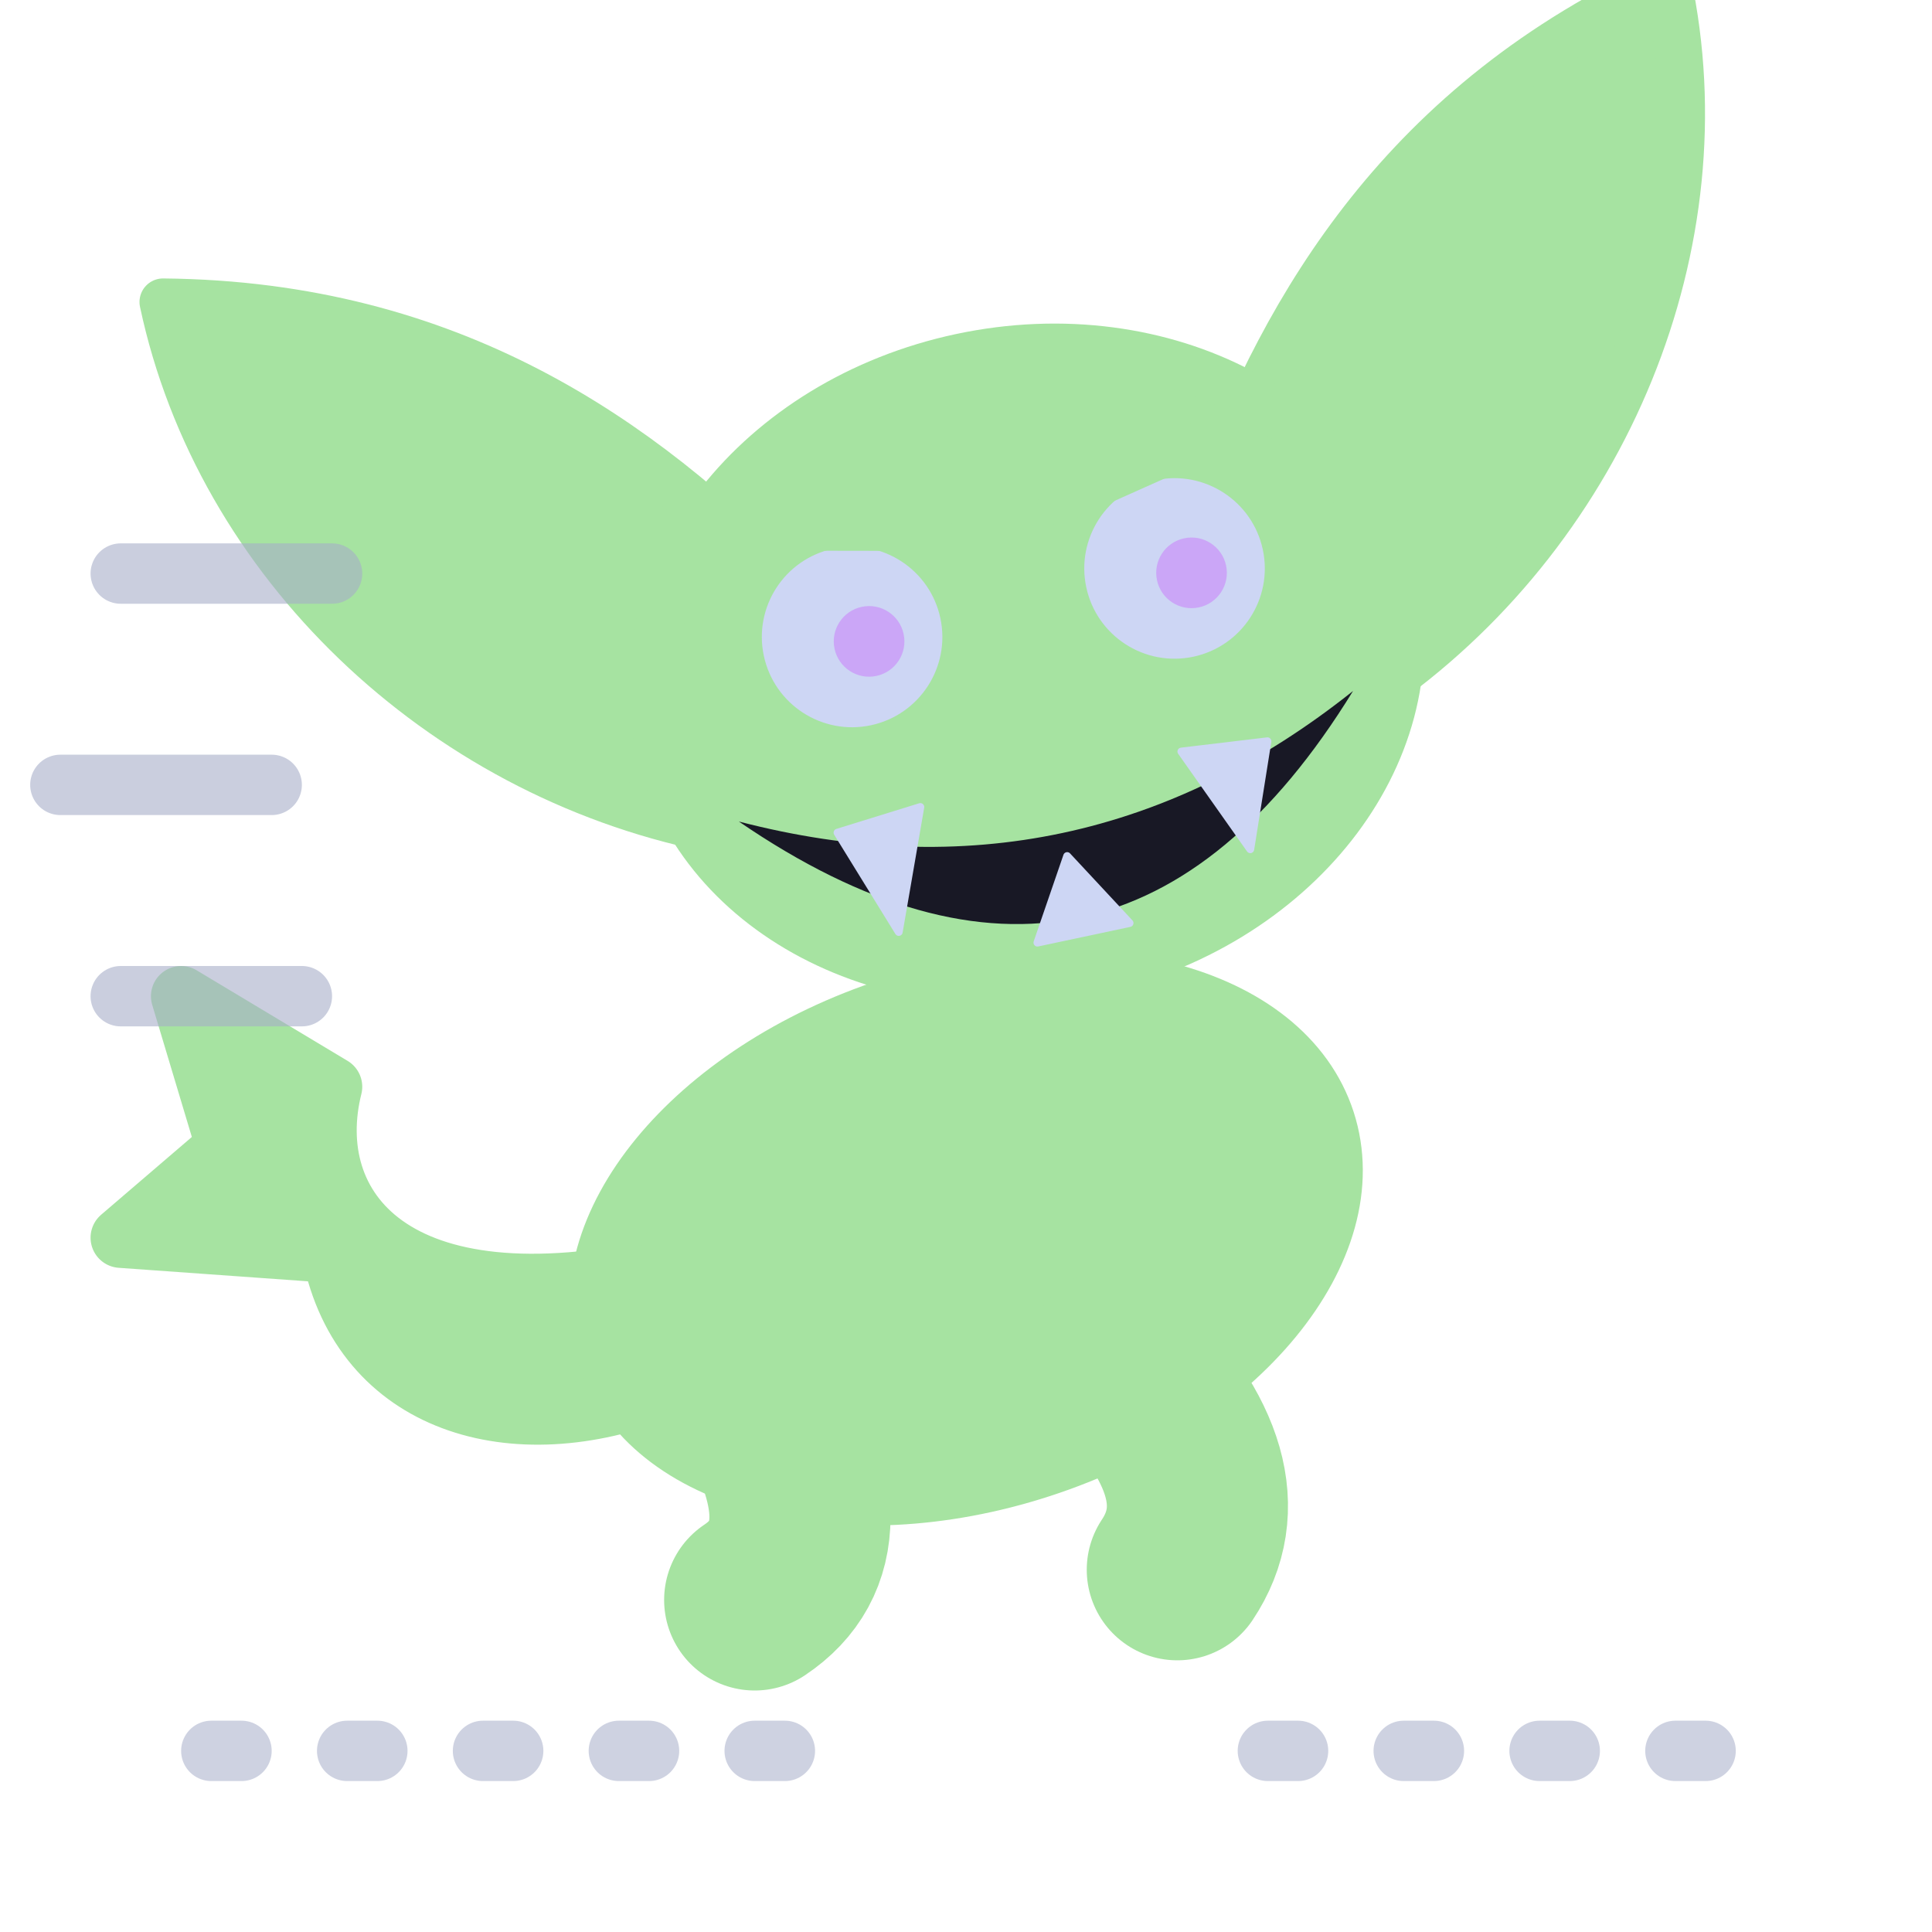
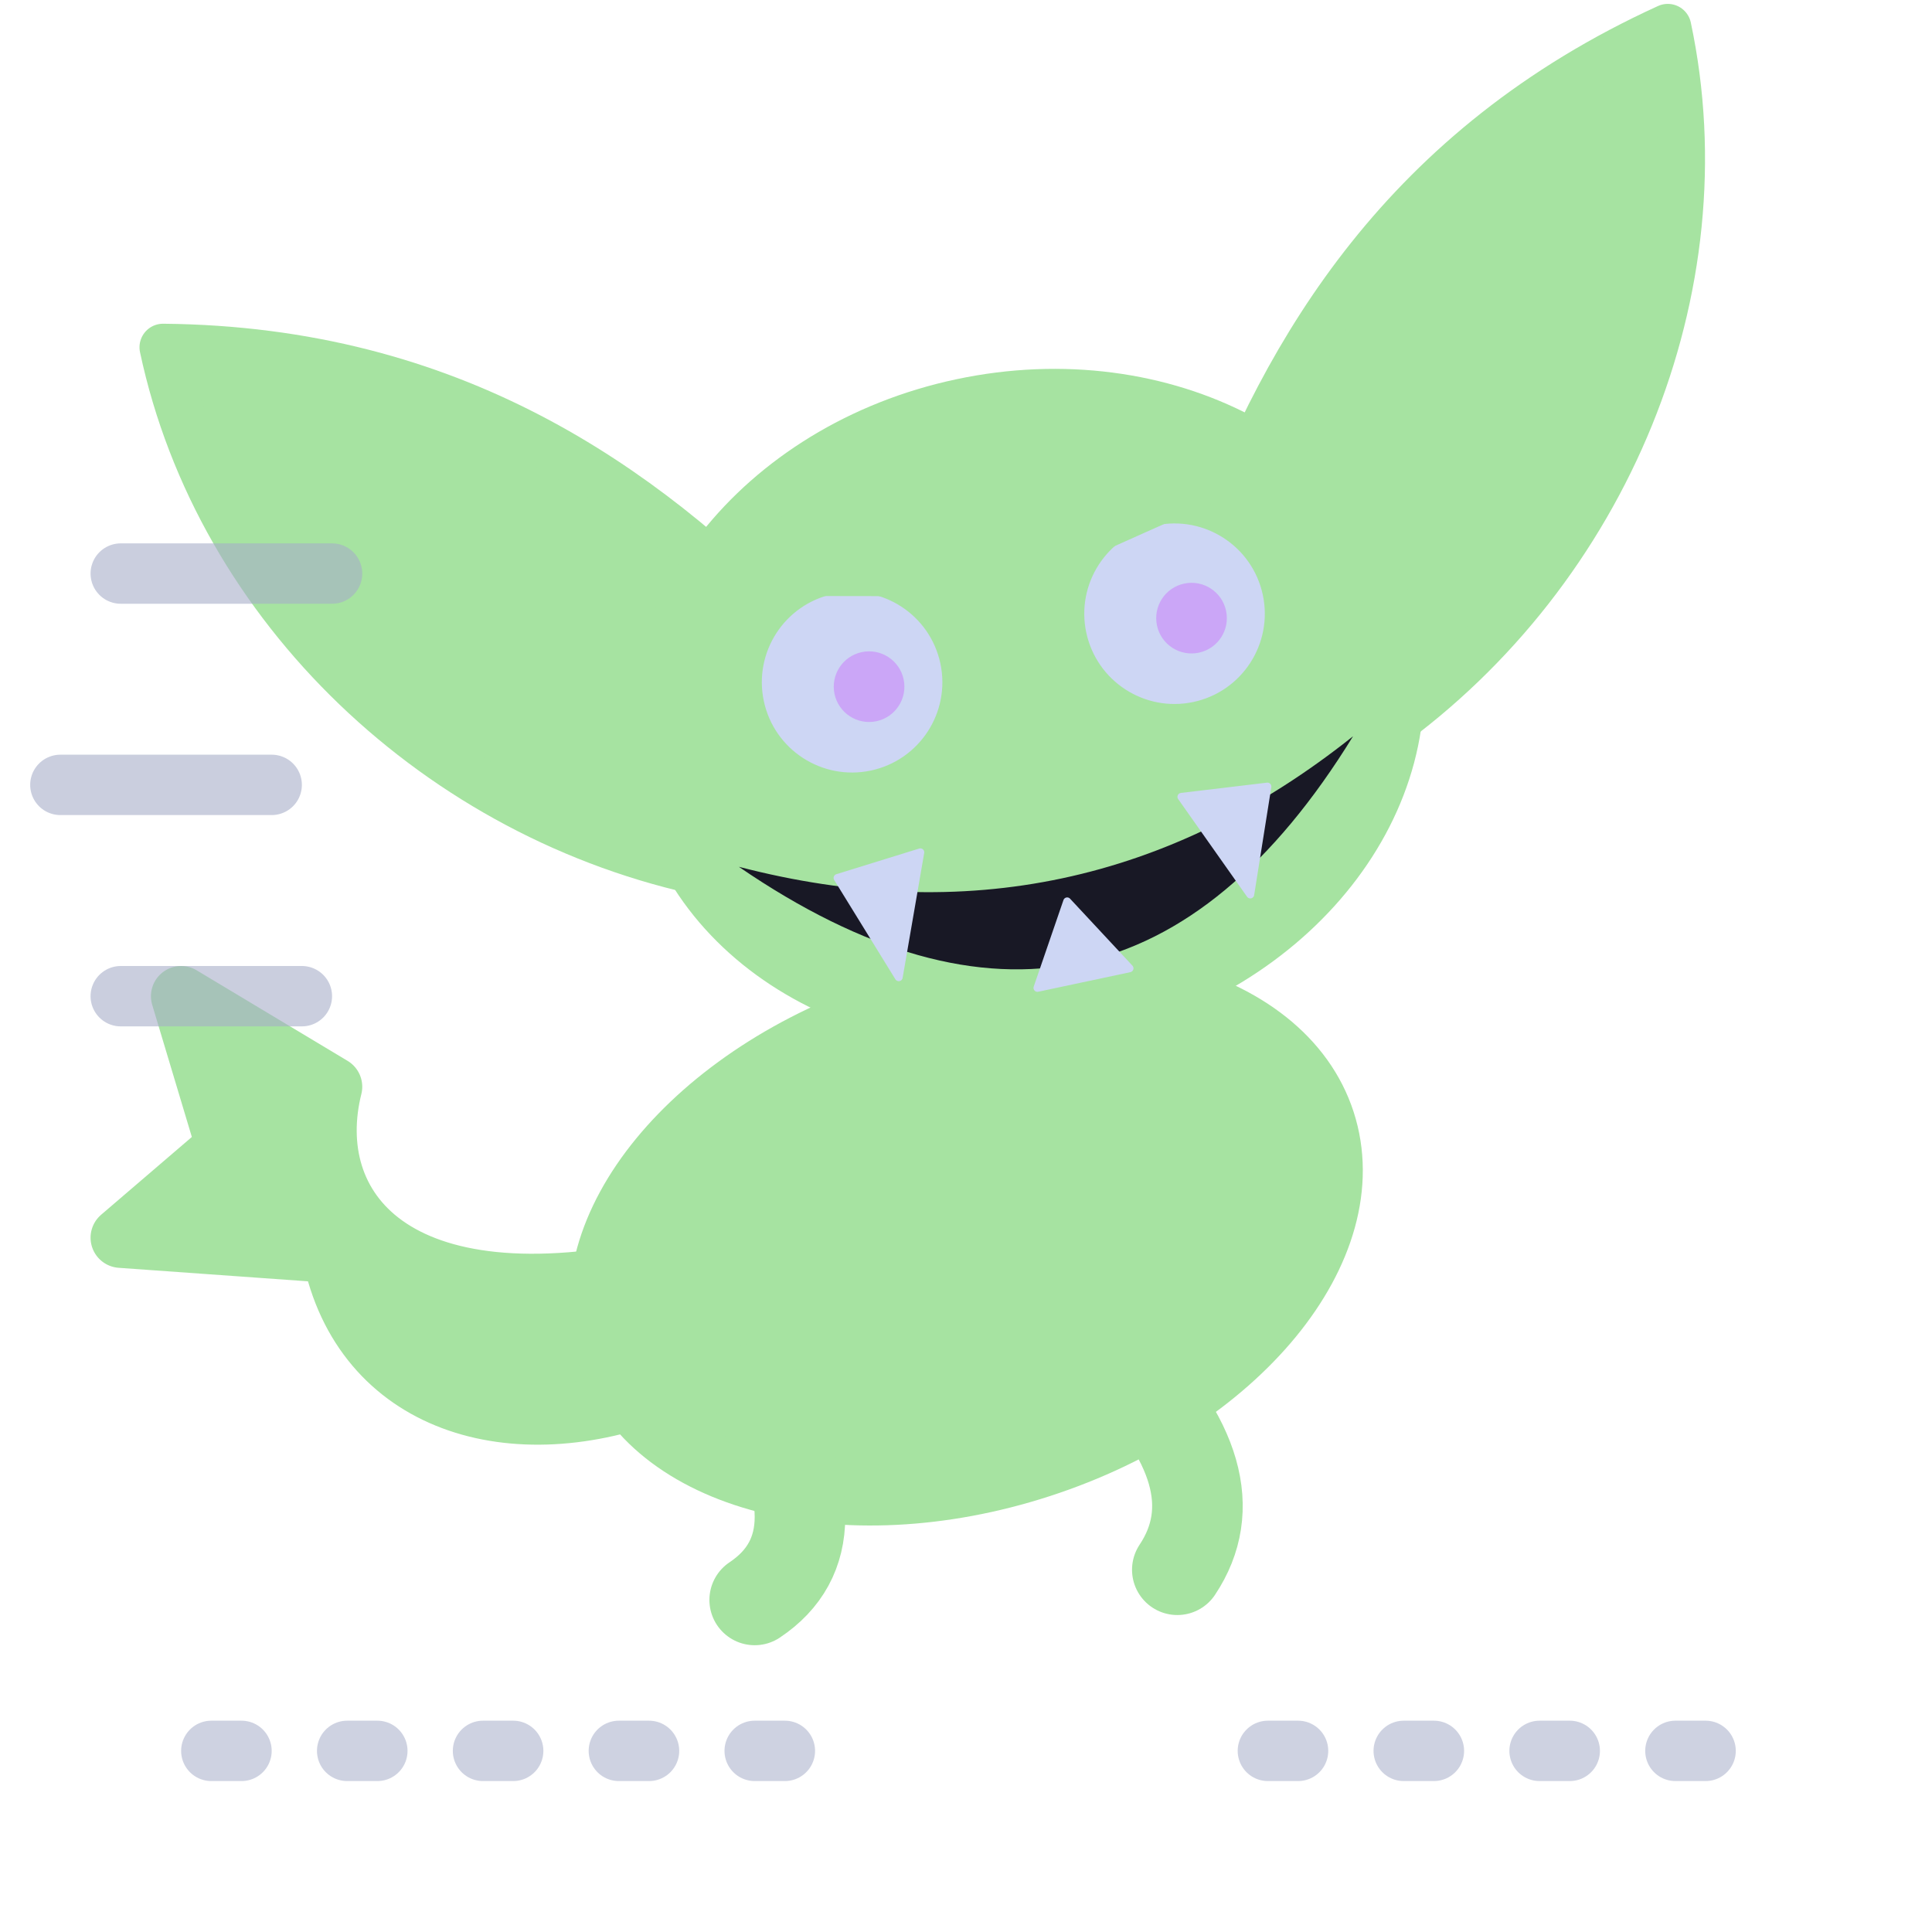
<svg xmlns="http://www.w3.org/2000/svg" viewBox="0 0 128 128" width="128" height="128" role="img" aria-labelledby="t d">
  <style>
    .skin { fill: #a6e3a1; stroke: #a6e3a1; stroke-linejoin: round; stroke-linecap: round; }
    .pale { fill: #cdd6f4; stroke: #cdd6f4; stroke-linejoin: round; stroke-linecap: round; }
    .dark { fill: #181825; }
    .node { fill: #cba6f7; }
-     .limb { fill: none; stroke: #a6e3a1; stroke-width: 12; stroke-linecap: round; }
+     .limb { fill: none; stroke: #a6e3a1; stroke-linecap: round; }
    .sub  { fill: none; stroke: #a6adc8; stroke-width: 4; stroke-linecap: round; }
    @media (prefers-color-scheme: light) {
      .skin { fill: #40a02b; stroke: #40a02b; }
      .pale { fill: #eff1f5; stroke: #eff1f5; }
      .dark { fill: #dce0e8; }
      .node { fill: #8839ef; }
      .limb { stroke: #40a02b; }
      .sub  { stroke: #7c7f93; }
    }
  </style>
  <path class="sub" d="M 14 116 H 54" opacity="0.55" stroke-dasharray="2 7" />
  <path class="sub" d="M 84 116 H 114" opacity="0.55" stroke-dasharray="2 7" />
  <path class="skin" stroke-width="4" d="M 34 84 C 16 88 10 80 12 72 L 2 66 L 5 76 L -2 82 L 12 83 C 14 93 24 96 34 92 Z" transform="translate(10 0)" />
  <ellipse class="skin" cx="64" cy="82" rx="25" ry="16" stroke-width="4" transform="rotate(-18 64 82)" />
  <path class="limb" stroke-width="6" d="M 50 92 Q 56 102 50 106 M 74 90 Q 82 98 78 104" />
-   <g transform="translate(68 44) scale(0.52) rotate(-12)">
+   <g transform="translate(68 47) scale(0.52) rotate(-12)">
    <path class="skin" stroke-width="6" d="M -28 -16 C -42 -38 -62 -60 -98 -68 C -98 -34 -76 -2 -44 12 Z" />
    <path class="skin" stroke-width="6" d="M 28 -16 C 42 -38 62 -60 98 -68 C 98 -34 76 -2 44 12 Z" />
    <ellipse class="skin" rx="48" ry="40" stroke-width="6" />
    <circle class="pale" cx="-21" cy="-8" r="11" />
    <circle class="pale" cx="21" cy="-8" r="11" />
    <circle class="node" cx="-19" cy="-7" r="4.5" />
    <circle class="node" cx="23" cy="-7" r="4.5" />
    <path class="skin" stroke-width="5" style="fill:none" d="M -36 -25 L -8 -19 M 36 -25 L 8 -19" />
    <path class="dark" d="M -40 12 Q 0 54 40 12 Q 0 32 -40 12 Z" />
    <path class="pale" d="M -28 16 L -17 15 L -23 30 Z" />
    <path class="pale" d="M 17 15 L 28 16 L 23 29 Z" />
    <path class="pale" d="M -6 35 L 6 35 L 0 25 Z" />
  </g>
  <path class="sub" d="M 8 38 H 22 M 4 52 H 18 M 8 66 H 20" opacity="0.6" />
</svg>
